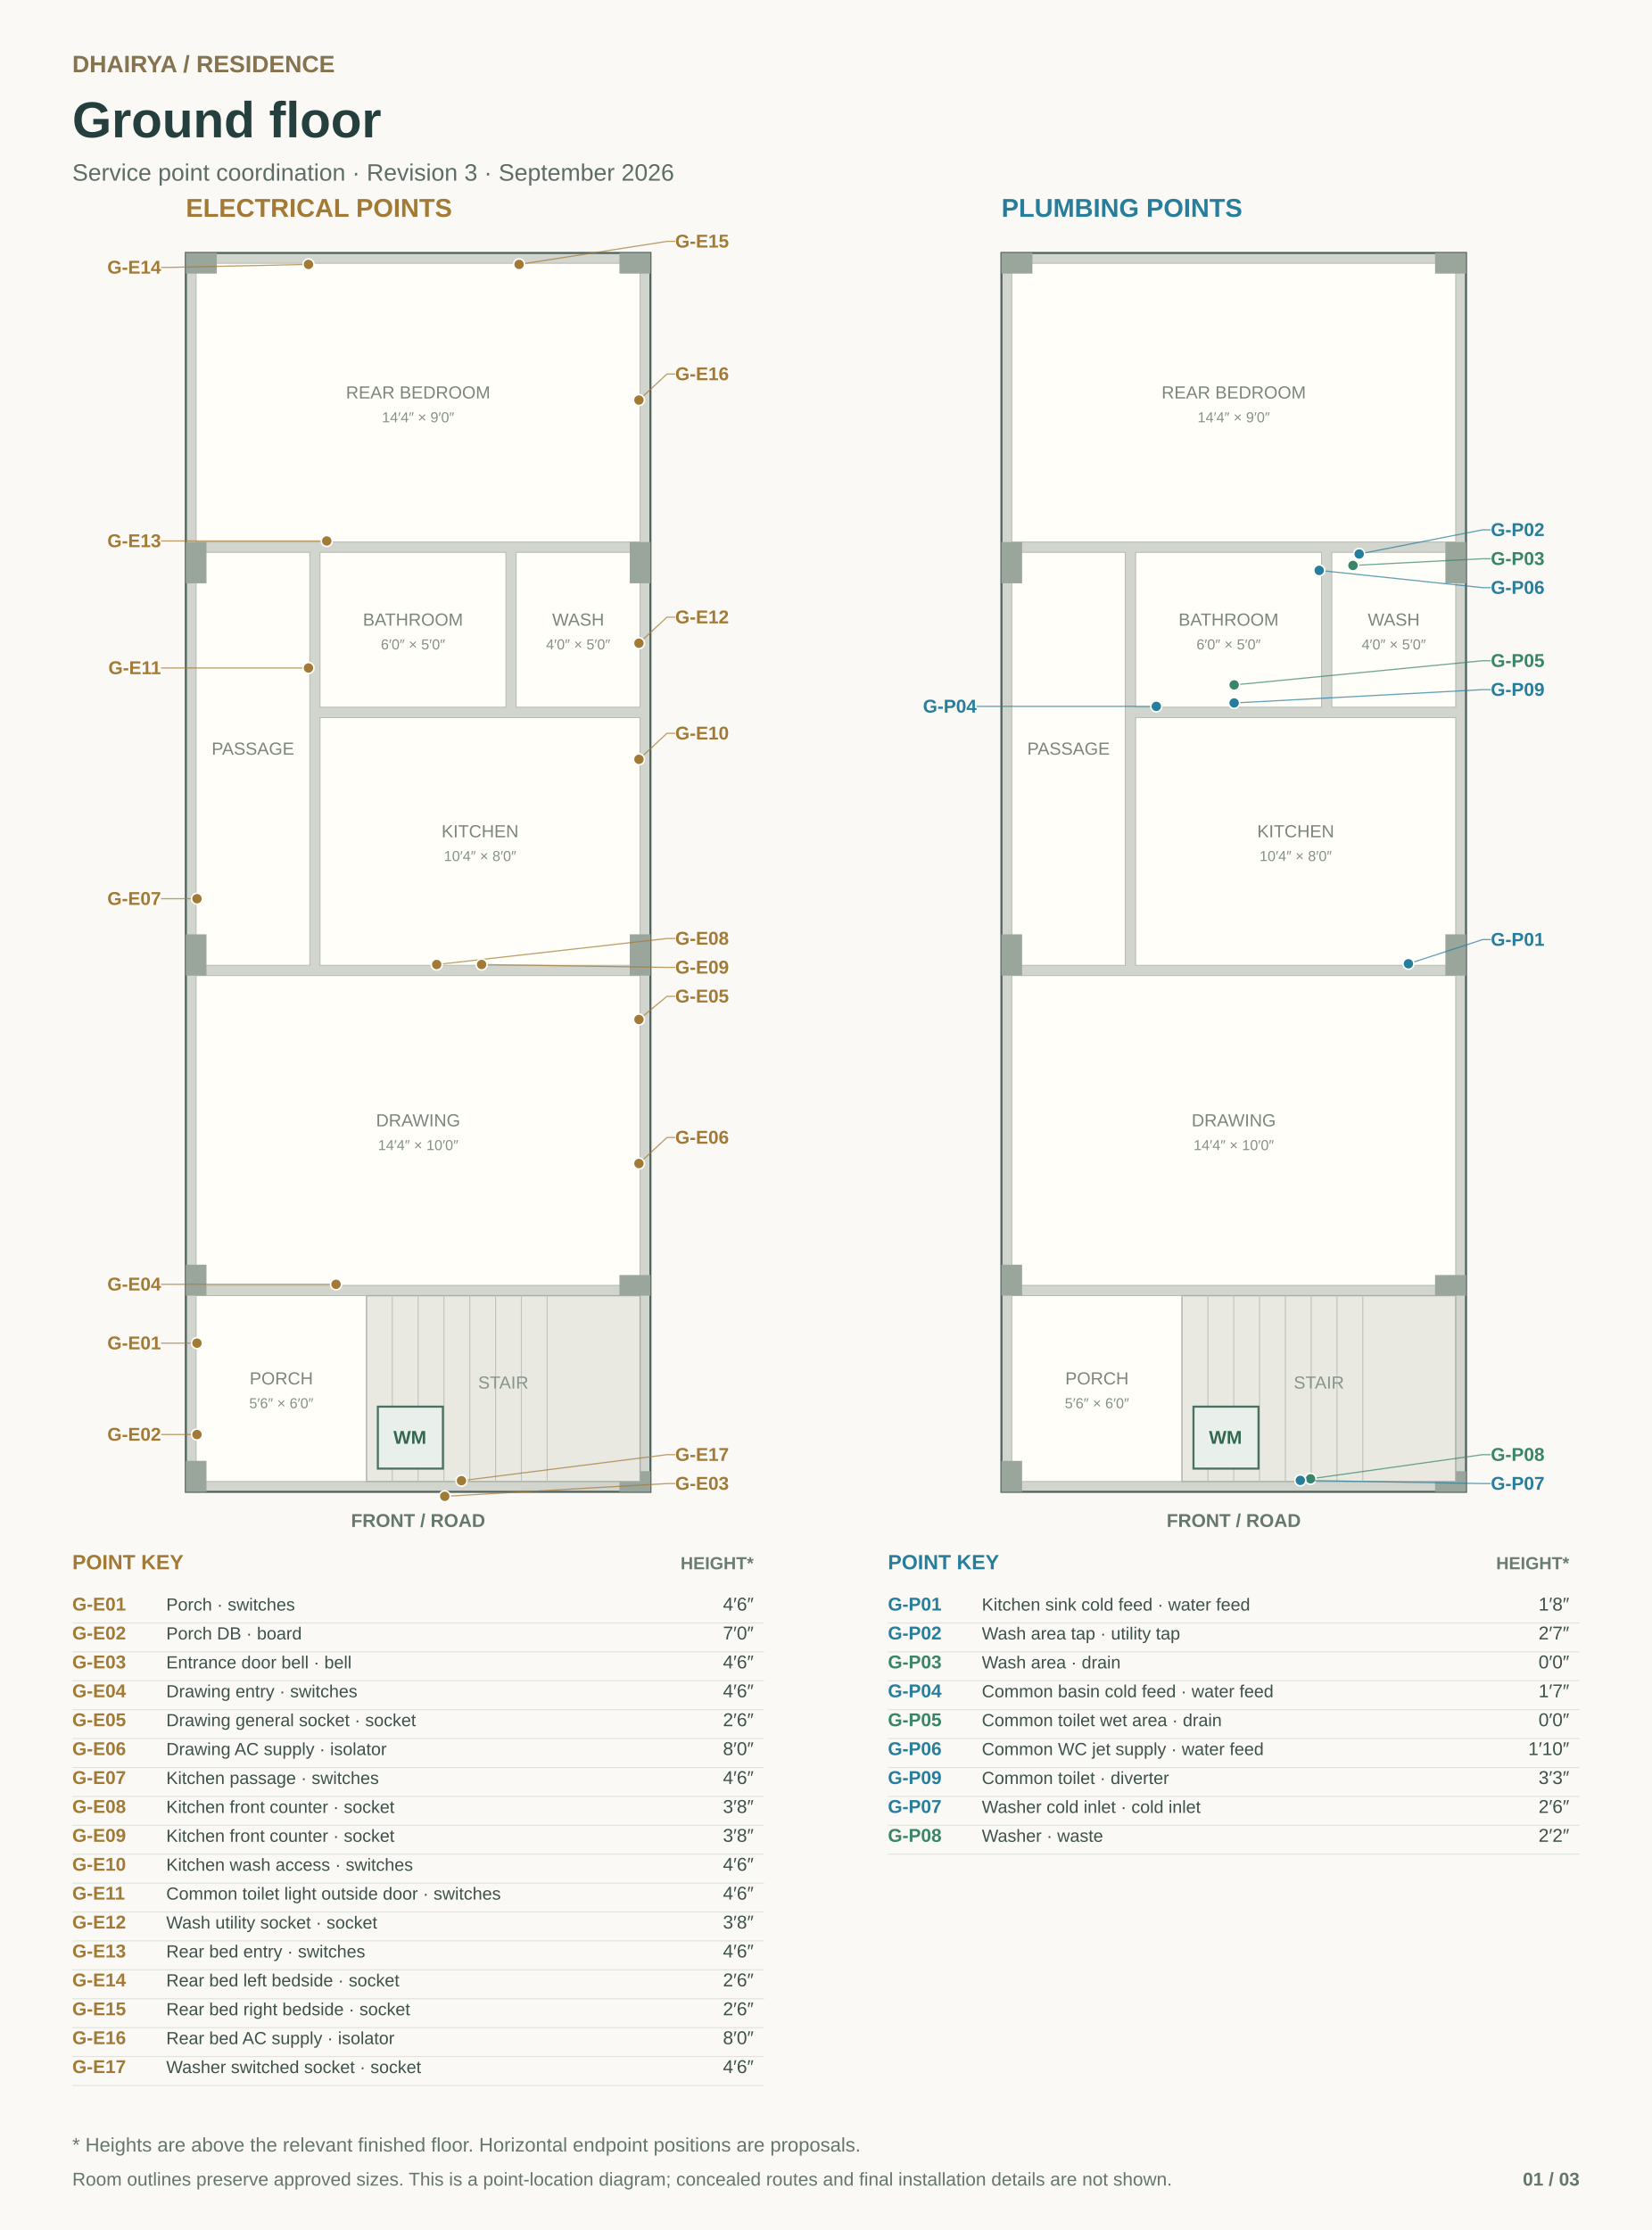
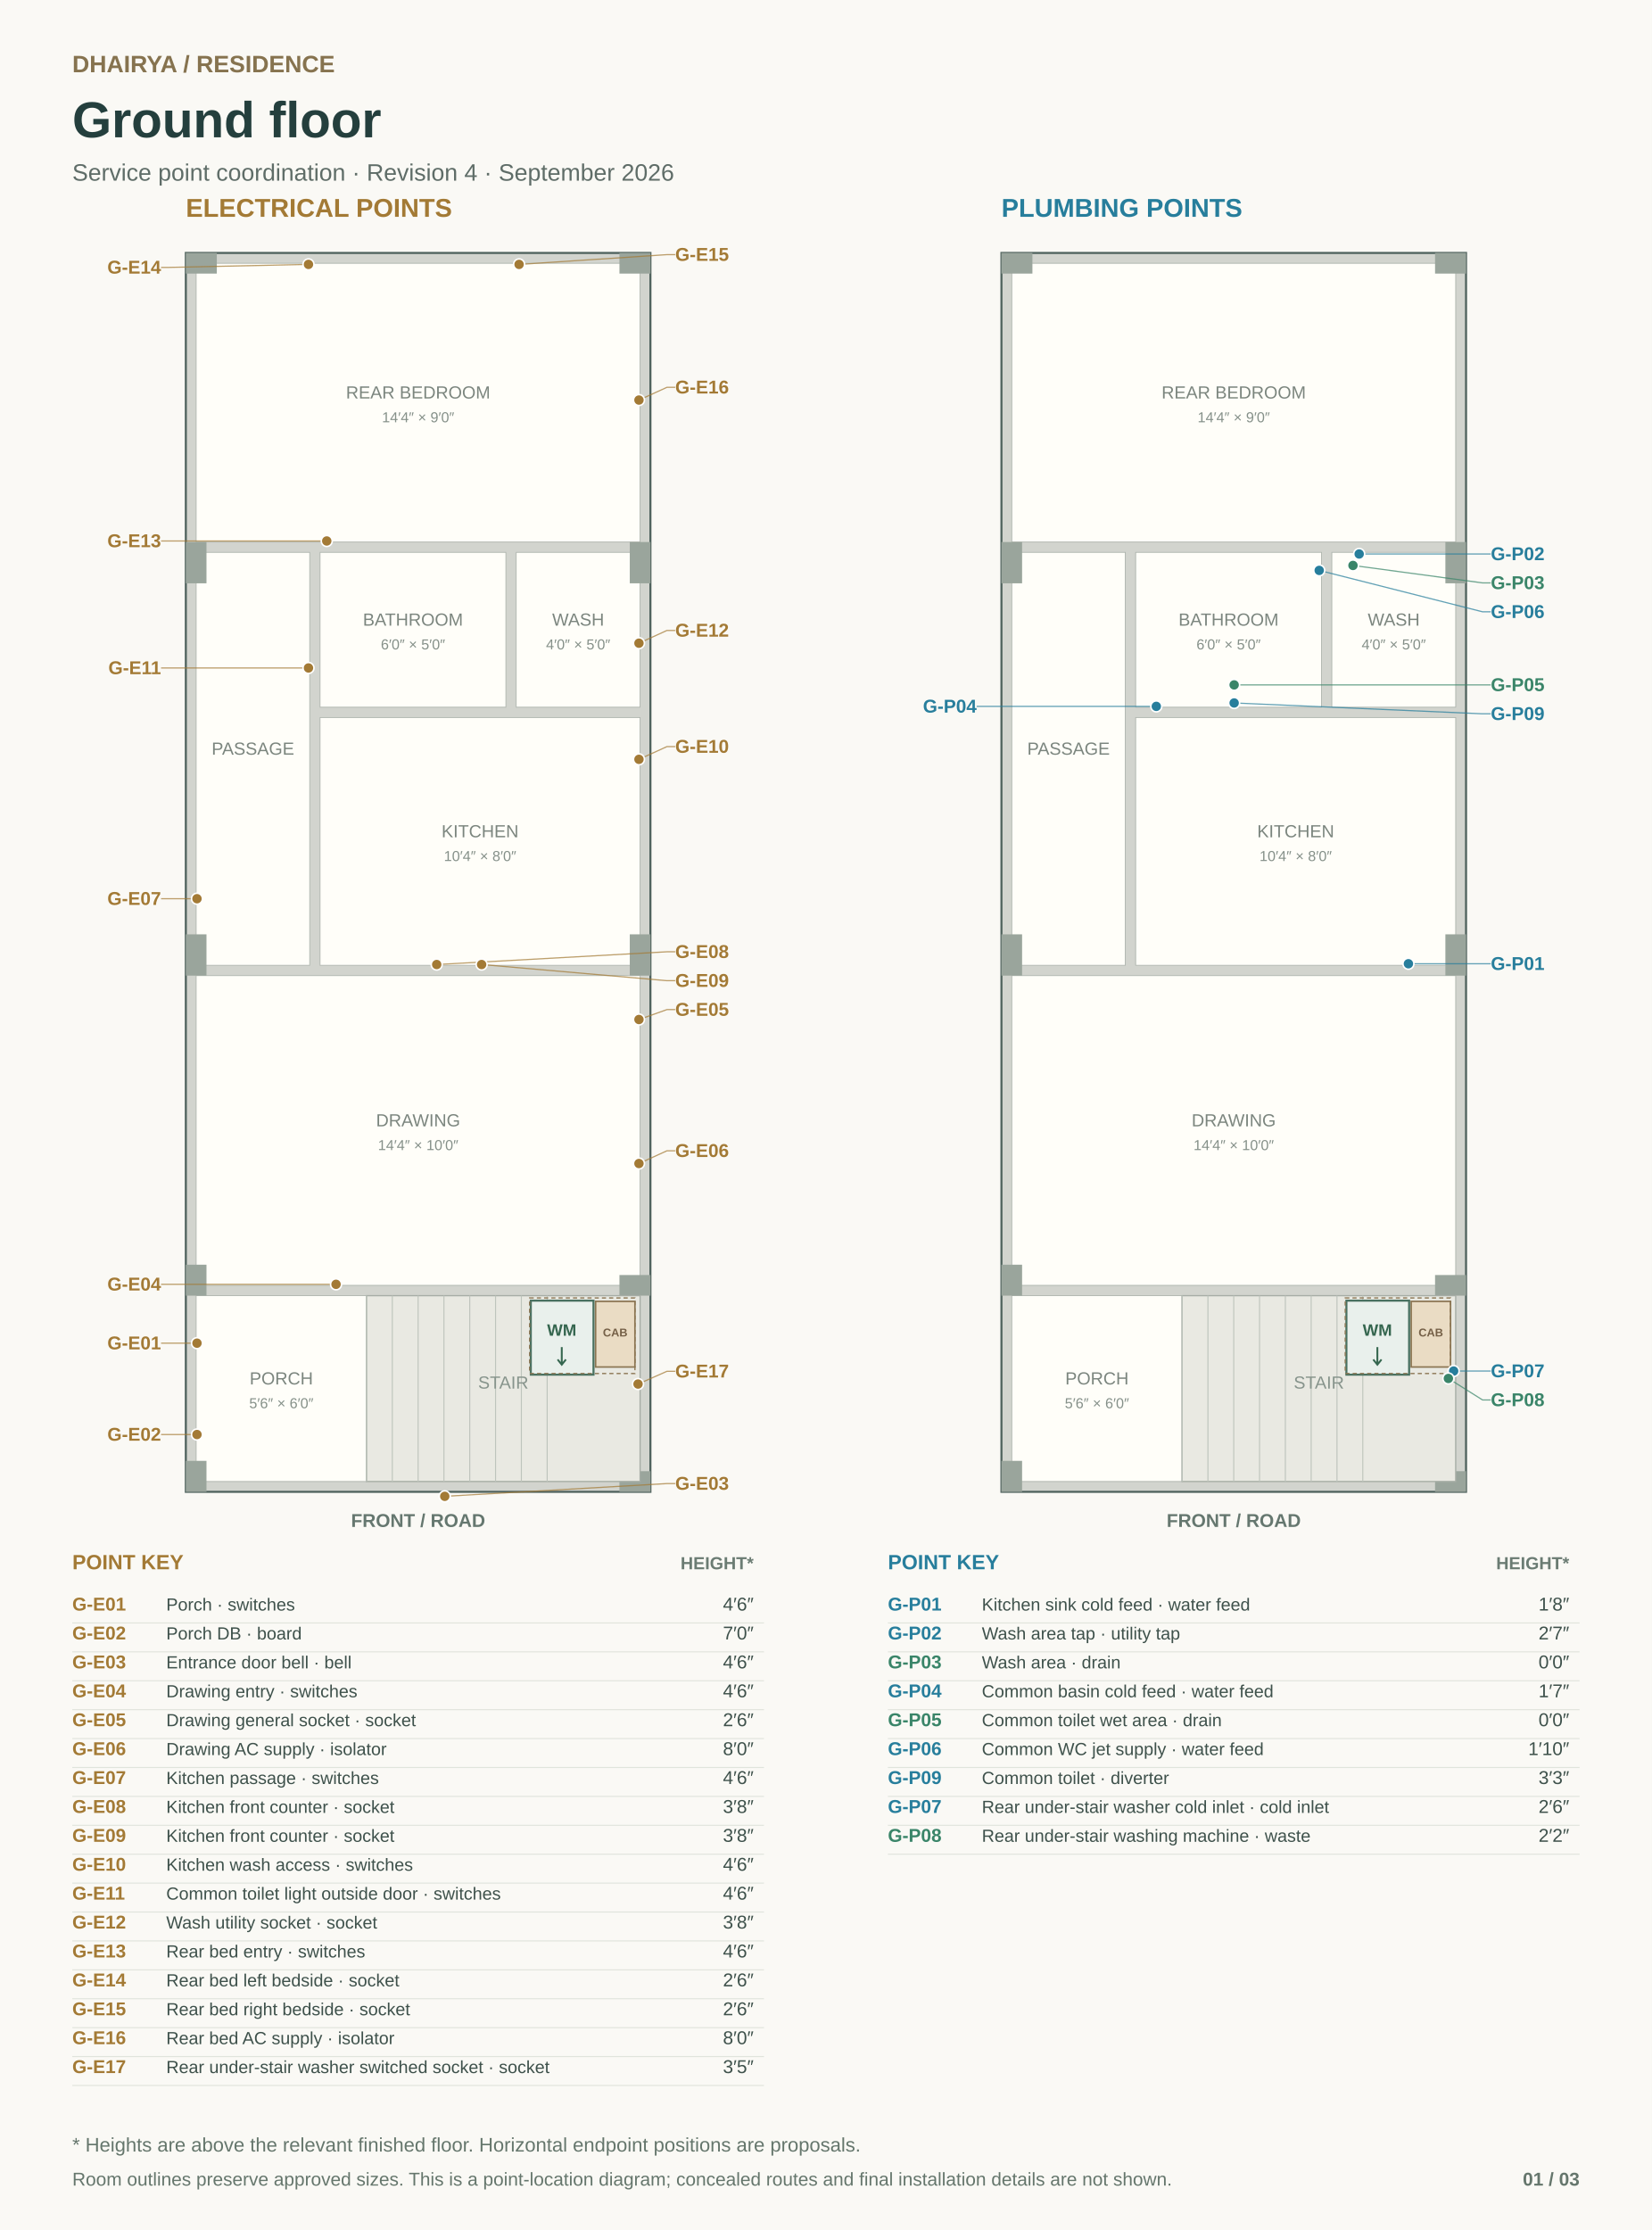
<svg xmlns="http://www.w3.org/2000/svg" width="1600" height="2160" viewBox="0 0 1600 2160" role="img">
  <style>text{font-family:Arial,Helvetica,sans-serif} .endpoint{cursor:help}</style>
  <rect width="1600" height="2160" fill="#faf9f5" />
  <text x="70.00" y="70.00" font-size="23" fill="#86734f" font-weight="700" text-anchor="start">DHAIRYA  /  RESIDENCE</text>
  <text x="70.00" y="133.00" font-size="49" fill="#243f3d" font-weight="700" text-anchor="start">Ground floor</text>
-   <text x="70.00" y="175.00" font-size="23" fill="#5f6d68" font-weight="400" text-anchor="start">Service point coordination · Revision 3 · September 2026</text>
+   <text x="70.00" y="175.00" font-size="23" fill="#5f6d68" font-weight="400" text-anchor="start">Service point coordination · Revision 4 · September 2026</text>
  <text x="180.00" y="210.00" font-size="25" fill="#a37a35" font-weight="700" text-anchor="start">ELECTRICAL POINTS</text>
  <rect x="180" y="245" width="450" height="1200" fill="#d2d4ce" stroke="#4f625d" stroke-width="2" />
  <rect x="190.000" y="1255.000" width="165.000" height="180.000" fill="#fffef9" stroke="#acb3ac" stroke-width=".75" />
  <text x="272.50" y="1341.00" font-size="17" fill="#7b857e" font-weight="500" text-anchor="middle">PORCH</text>
  <text x="272.50" y="1364.00" font-size="14" fill="#859089" font-weight="400" text-anchor="middle">5′6″ × 6′0″</text>
  <rect x="190.000" y="945.000" width="430.000" height="300.000" fill="#fffef9" stroke="#acb3ac" stroke-width=".75" />
  <text x="405.00" y="1091.00" font-size="17" fill="#7b857e" font-weight="500" text-anchor="middle">DRAWING</text>
  <text x="405.00" y="1114.00" font-size="14" fill="#859089" font-weight="400" text-anchor="middle">14′4″ × 10′0″</text>
  <rect x="310.000" y="695.000" width="310.000" height="240.000" fill="#fffef9" stroke="#acb3ac" stroke-width=".75" />
  <text x="465.00" y="811.00" font-size="17" fill="#7b857e" font-weight="500" text-anchor="middle">KITCHEN</text>
  <text x="465.00" y="834.00" font-size="14" fill="#859089" font-weight="400" text-anchor="middle">10′4″ × 8′0″</text>
  <rect x="310.000" y="535.000" width="180.000" height="150.000" fill="#fffef9" stroke="#acb3ac" stroke-width=".75" />
  <text x="400.00" y="606.00" font-size="17" fill="#7b857e" font-weight="500" text-anchor="middle">BATHROOM</text>
  <text x="400.00" y="629.00" font-size="14" fill="#859089" font-weight="400" text-anchor="middle">6′0″ × 5′0″</text>
  <rect x="500.000" y="535.000" width="120.000" height="150.000" fill="#fffef9" stroke="#acb3ac" stroke-width=".75" />
  <text x="560.00" y="606.00" font-size="17" fill="#7b857e" font-weight="500" text-anchor="middle">WASH</text>
  <text x="560.00" y="629.00" font-size="14" fill="#859089" font-weight="400" text-anchor="middle">4′0″ × 5′0″</text>
  <rect x="190.000" y="255.000" width="430.000" height="270.000" fill="#fffef9" stroke="#acb3ac" stroke-width=".75" />
  <text x="405.00" y="386.00" font-size="17" fill="#7b857e" font-weight="500" text-anchor="middle">REAR BEDROOM</text>
  <text x="405.00" y="409.00" font-size="14" fill="#859089" font-weight="400" text-anchor="middle">14′4″ × 9′0″</text>
  <rect x="190.000" y="535.000" width="110.000" height="400.000" fill="#fffef9" stroke="#acb3ac" stroke-width=".75" />
  <text x="245.00" y="731.00" font-size="17" fill="#7b857e" font-weight="500" text-anchor="middle">PASSAGE</text>
  <rect x="180.0" y="1415.0" width="20.0" height="30.0" fill="#9aa59c" />
  <rect x="600.0" y="1425.0" width="30.0" height="20.0" fill="#9aa59c" />
  <rect x="180.0" y="1225.0" width="20.0" height="30.0" fill="#9aa59c" />
  <rect x="600.0" y="1235.0" width="30.0" height="20" fill="#9aa59c" />
  <rect x="180.0" y="905.0" width="20.0" height="40" fill="#9aa59c" />
  <rect x="610.0" y="905.0" width="20" height="40" fill="#9aa59c" />
  <rect x="180.0" y="525.0" width="20.0" height="40" fill="#9aa59c" />
  <rect x="610.0" y="525.0" width="20" height="40" fill="#9aa59c" />
  <rect x="180.0" y="245.0" width="30.0" height="20" fill="#9aa59c" />
  <rect x="600.0" y="245.0" width="30.0" height="20" fill="#9aa59c" />
  <rect x="355.0" y="1255.0" width="265" height="180" fill="#e9e9e2" stroke="#a6ada5" stroke-width="1.2" />
  <path d="M355.0,1255.0v180" stroke="#bec4bc" stroke-width="1" />
  <path d="M380.0,1255.0v180" stroke="#bec4bc" stroke-width="1" />
  <path d="M405.0,1255.0v180" stroke="#bec4bc" stroke-width="1" />
  <path d="M430.0,1255.0v180" stroke="#bec4bc" stroke-width="1" />
  <path d="M455.0,1255.0v180" stroke="#bec4bc" stroke-width="1" />
  <path d="M480.0,1255.0v180" stroke="#bec4bc" stroke-width="1" />
  <path d="M505.0,1255.0v180" stroke="#bec4bc" stroke-width="1" />
  <path d="M530.0,1255.0v180" stroke="#bec4bc" stroke-width="1" />
  <text x="487.50" y="1345.00" font-size="17" fill="#87948c" font-weight="500" text-anchor="middle">STAIR</text>
-   <rect x="366.0" y="1362.5" width="63.0" height="60" fill="#e9f0ec" stroke="#497161" stroke-width="2" />
-   <text x="397.00" y="1398.50" font-size="18" fill="#35664f" font-weight="700" text-anchor="middle">WM</text>
+   <rect x="514.125" y="1259.825" width="60.75" height="71.682" fill="#e9f0ec" stroke="#497161" stroke-width="2" />
+   <text x="544.12" y="1293.83" font-size="16" fill="#35664f" font-weight="700" text-anchor="middle">WM</text>
+   <path d="M544.125,1304.825v17m-4,-5l4,5l4,-5" stroke="#35664f" stroke-width="1.8" fill="none" />
+   <rect x="576.9" y="1260.5" width="38.1" height="63.6" fill="#eadcc4" stroke="#8b7552" stroke-width="1.5" />
+   <text x="595.90" y="1294.50" font-size="11" fill="#756047" font-weight="700" text-anchor="middle">CAB</text>
+   <rect x="513.0" y="1257.2" width="102.0" height="73.2" fill="none" stroke="#8b7552" stroke-width="1.2" stroke-dasharray="4 3" />
  <text x="405.00" y="1479.00" font-size="18" fill="#65776f" font-weight="600" text-anchor="middle">FRONT / ROAD</text>
  <g class="endpoint">
    <path d="M298.80,256.10L164.00,259.00H156.00" fill="none" stroke="#a37a35" stroke-width="1.15" opacity=".72" />
    <circle cx="298.80" cy="256.10" r="5.3" fill="#a37a35" stroke="#fff" stroke-width="1.5" />
    <text x="156.00" y="265.00" font-size="18" fill="#a37a35" font-weight="700" text-anchor="end">G-E14</text>
  </g>
  <g class="endpoint">
    <path d="M316.50,524.00L164.00,524.00H156.00" fill="none" stroke="#a37a35" stroke-width="1.15" opacity=".72" />
    <circle cx="316.50" cy="524.00" r="5.3" fill="#a37a35" stroke="#fff" stroke-width="1.5" />
    <text x="156.00" y="530.00" font-size="18" fill="#a37a35" font-weight="700" text-anchor="end">G-E13</text>
  </g>
  <g class="endpoint">
    <path d="M298.80,647.00L164.00,647.00H156.00" fill="none" stroke="#a37a35" stroke-width="1.15" opacity=".72" />
    <circle cx="298.80" cy="647.00" r="5.3" fill="#a37a35" stroke="#fff" stroke-width="1.5" />
    <text x="156.00" y="653.00" font-size="18" fill="#a37a35" font-weight="700" text-anchor="end">G-E11</text>
  </g>
  <g class="endpoint">
    <path d="M190.80,870.50L164.00,870.50H156.00" fill="none" stroke="#a37a35" stroke-width="1.15" opacity=".72" />
    <circle cx="190.80" cy="870.50" r="5.3" fill="#a37a35" stroke="#fff" stroke-width="1.5" />
    <text x="156.00" y="876.50" font-size="18" fill="#a37a35" font-weight="700" text-anchor="end">G-E07</text>
  </g>
  <g class="endpoint">
    <path d="M325.50,1244.00L164.00,1244.00H156.00" fill="none" stroke="#a37a35" stroke-width="1.15" opacity=".72" />
    <circle cx="325.50" cy="1244.00" r="5.3" fill="#a37a35" stroke="#fff" stroke-width="1.5" />
    <text x="156.00" y="1250.00" font-size="18" fill="#a37a35" font-weight="700" text-anchor="end">G-E04</text>
  </g>
  <g class="endpoint">
    <path d="M190.80,1301.00L164.00,1301.00H156.00" fill="none" stroke="#a37a35" stroke-width="1.15" opacity=".72" />
    <circle cx="190.80" cy="1301.00" r="5.3" fill="#a37a35" stroke="#fff" stroke-width="1.5" />
    <text x="156.00" y="1307.00" font-size="18" fill="#a37a35" font-weight="700" text-anchor="end">G-E01</text>
  </g>
  <g class="endpoint">
    <path d="M190.80,1389.50L164.00,1389.50H156.00" fill="none" stroke="#a37a35" stroke-width="1.15" opacity=".72" />
    <circle cx="190.80" cy="1389.50" r="5.3" fill="#a37a35" stroke="#fff" stroke-width="1.5" />
    <text x="156.00" y="1395.50" font-size="18" fill="#a37a35" font-weight="700" text-anchor="end">G-E02</text>
  </g>
  <g class="endpoint">
-     <path d="M502.80,256.10L646.00,233.80H654.00" fill="none" stroke="#a37a35" stroke-width="1.15" opacity=".72" />
+     <path d="M502.80,256.10L646.00,246.65H654.00" fill="none" stroke="#a37a35" stroke-width="1.15" opacity=".72" />
    <circle cx="502.80" cy="256.10" r="5.3" fill="#a37a35" stroke="#fff" stroke-width="1.5" />
-     <text x="654.00" y="239.80" font-size="18" fill="#a37a35" font-weight="700" text-anchor="start">G-E15</text>
-   </g>
-   <g class="endpoint">
-     <path d="M618.90,387.50L646.00,362.30H654.00" fill="none" stroke="#a37a35" stroke-width="1.15" opacity=".72" />
+     <text x="654.00" y="252.65" font-size="18" fill="#a37a35" font-weight="700" text-anchor="start">G-E15</text>
+   </g>
+   <g class="endpoint">
+     <path d="M618.90,387.50L646.00,375.15H654.00" fill="none" stroke="#a37a35" stroke-width="1.15" opacity=".72" />
    <circle cx="618.90" cy="387.50" r="5.3" fill="#a37a35" stroke="#fff" stroke-width="1.5" />
-     <text x="654.00" y="368.30" font-size="18" fill="#a37a35" font-weight="700" text-anchor="start">G-E16</text>
-   </g>
-   <g class="endpoint">
-     <path d="M618.90,623.00L646.00,597.80H654.00" fill="none" stroke="#a37a35" stroke-width="1.15" opacity=".72" />
+     <text x="654.00" y="381.15" font-size="18" fill="#a37a35" font-weight="700" text-anchor="start">G-E16</text>
+   </g>
+   <g class="endpoint">
+     <path d="M618.90,623.00L646.00,610.65H654.00" fill="none" stroke="#a37a35" stroke-width="1.15" opacity=".72" />
    <circle cx="618.90" cy="623.00" r="5.3" fill="#a37a35" stroke="#fff" stroke-width="1.5" />
-     <text x="654.00" y="603.80" font-size="18" fill="#a37a35" font-weight="700" text-anchor="start">G-E12</text>
-   </g>
-   <g class="endpoint">
-     <path d="M618.90,735.50L646.00,710.30H654.00" fill="none" stroke="#a37a35" stroke-width="1.15" opacity=".72" />
+     <text x="654.00" y="616.65" font-size="18" fill="#a37a35" font-weight="700" text-anchor="start">G-E12</text>
+   </g>
+   <g class="endpoint">
+     <path d="M618.90,735.50L646.00,723.15H654.00" fill="none" stroke="#a37a35" stroke-width="1.15" opacity=".72" />
    <circle cx="618.90" cy="735.50" r="5.3" fill="#a37a35" stroke="#fff" stroke-width="1.5" />
-     <text x="654.00" y="716.30" font-size="18" fill="#a37a35" font-weight="700" text-anchor="start">G-E10</text>
-   </g>
-   <g class="endpoint">
-     <path d="M423.00,934.25L646.00,909.05H654.00" fill="none" stroke="#a37a35" stroke-width="1.15" opacity=".72" />
+     <text x="654.00" y="729.15" font-size="18" fill="#a37a35" font-weight="700" text-anchor="start">G-E10</text>
+   </g>
+   <g class="endpoint">
+     <path d="M423.00,934.25L646.00,921.90H654.00" fill="none" stroke="#a37a35" stroke-width="1.15" opacity=".72" />
    <circle cx="423.00" cy="934.25" r="5.3" fill="#a37a35" stroke="#fff" stroke-width="1.5" />
-     <text x="654.00" y="915.05" font-size="18" fill="#a37a35" font-weight="700" text-anchor="start">G-E08</text>
-   </g>
-   <g class="endpoint">
-     <path d="M466.50,934.25L646.00,937.05H654.00" fill="none" stroke="#a37a35" stroke-width="1.15" opacity=".72" />
+     <text x="654.00" y="927.90" font-size="18" fill="#a37a35" font-weight="700" text-anchor="start">G-E08</text>
+   </g>
+   <g class="endpoint">
+     <path d="M466.50,934.25L646.00,949.90H654.00" fill="none" stroke="#a37a35" stroke-width="1.15" opacity=".72" />
    <circle cx="466.50" cy="934.25" r="5.3" fill="#a37a35" stroke="#fff" stroke-width="1.5" />
-     <text x="654.00" y="943.05" font-size="18" fill="#a37a35" font-weight="700" text-anchor="start">G-E09</text>
-   </g>
-   <g class="endpoint">
-     <path d="M618.90,987.50L646.00,965.05H654.00" fill="none" stroke="#a37a35" stroke-width="1.15" opacity=".72" />
+     <text x="654.00" y="955.90" font-size="18" fill="#a37a35" font-weight="700" text-anchor="start">G-E09</text>
+   </g>
+   <g class="endpoint">
+     <path d="M618.90,987.50L646.00,977.90H654.00" fill="none" stroke="#a37a35" stroke-width="1.15" opacity=".72" />
    <circle cx="618.90" cy="987.50" r="5.3" fill="#a37a35" stroke="#fff" stroke-width="1.5" />
-     <text x="654.00" y="971.05" font-size="18" fill="#a37a35" font-weight="700" text-anchor="start">G-E05</text>
-   </g>
-   <g class="endpoint">
-     <path d="M618.90,1127.00L646.00,1101.80H654.00" fill="none" stroke="#a37a35" stroke-width="1.15" opacity=".72" />
+     <text x="654.00" y="983.90" font-size="18" fill="#a37a35" font-weight="700" text-anchor="start">G-E05</text>
+   </g>
+   <g class="endpoint">
+     <path d="M618.90,1127.00L646.00,1114.65H654.00" fill="none" stroke="#a37a35" stroke-width="1.15" opacity=".72" />
    <circle cx="618.90" cy="1127.00" r="5.3" fill="#a37a35" stroke="#fff" stroke-width="1.5" />
-     <text x="654.00" y="1107.80" font-size="18" fill="#a37a35" font-weight="700" text-anchor="start">G-E06</text>
-   </g>
-   <g class="endpoint">
-     <path d="M447.00,1434.20L646.00,1409.00H654.00" fill="none" stroke="#a37a35" stroke-width="1.15" opacity=".72" />
-     <circle cx="447.00" cy="1434.20" r="5.3" fill="#a37a35" stroke="#fff" stroke-width="1.5" />
-     <text x="654.00" y="1415.00" font-size="18" fill="#a37a35" font-weight="700" text-anchor="start">G-E17</text>
+     <text x="654.00" y="1120.65" font-size="18" fill="#a37a35" font-weight="700" text-anchor="start">G-E06</text>
+   </g>
+   <g class="endpoint">
+     <path d="M618.00,1340.60L646.00,1328.25H654.00" fill="none" stroke="#a37a35" stroke-width="1.15" opacity=".72" />
+     <circle cx="618.00" cy="1340.60" r="5.3" fill="#a37a35" stroke="#fff" stroke-width="1.5" />
+     <text x="654.00" y="1334.25" font-size="18" fill="#a37a35" font-weight="700" text-anchor="start">G-E17</text>
  </g>
  <g class="endpoint">
    <path d="M430.80,1449.35L646.00,1437.00H654.00" fill="none" stroke="#a37a35" stroke-width="1.15" opacity=".72" />
    <circle cx="430.80" cy="1449.35" r="5.3" fill="#a37a35" stroke="#fff" stroke-width="1.5" />
    <text x="654.00" y="1443.00" font-size="18" fill="#a37a35" font-weight="700" text-anchor="start">G-E03</text>
  </g>
  <text x="970.00" y="210.00" font-size="25" fill="#277e9c" font-weight="700" text-anchor="start">PLUMBING POINTS</text>
  <rect x="970" y="245" width="450" height="1200" fill="#d2d4ce" stroke="#4f625d" stroke-width="2" />
  <rect x="980.000" y="1255.000" width="165.000" height="180.000" fill="#fffef9" stroke="#acb3ac" stroke-width=".75" />
  <text x="1062.50" y="1341.00" font-size="17" fill="#7b857e" font-weight="500" text-anchor="middle">PORCH</text>
  <text x="1062.50" y="1364.00" font-size="14" fill="#859089" font-weight="400" text-anchor="middle">5′6″ × 6′0″</text>
  <rect x="980.000" y="945.000" width="430.000" height="300.000" fill="#fffef9" stroke="#acb3ac" stroke-width=".75" />
  <text x="1195.00" y="1091.00" font-size="17" fill="#7b857e" font-weight="500" text-anchor="middle">DRAWING</text>
  <text x="1195.00" y="1114.00" font-size="14" fill="#859089" font-weight="400" text-anchor="middle">14′4″ × 10′0″</text>
  <rect x="1100.000" y="695.000" width="310.000" height="240.000" fill="#fffef9" stroke="#acb3ac" stroke-width=".75" />
  <text x="1255.00" y="811.00" font-size="17" fill="#7b857e" font-weight="500" text-anchor="middle">KITCHEN</text>
  <text x="1255.00" y="834.00" font-size="14" fill="#859089" font-weight="400" text-anchor="middle">10′4″ × 8′0″</text>
  <rect x="1100.000" y="535.000" width="180.000" height="150.000" fill="#fffef9" stroke="#acb3ac" stroke-width=".75" />
  <text x="1190.00" y="606.00" font-size="17" fill="#7b857e" font-weight="500" text-anchor="middle">BATHROOM</text>
  <text x="1190.00" y="629.00" font-size="14" fill="#859089" font-weight="400" text-anchor="middle">6′0″ × 5′0″</text>
  <rect x="1290.000" y="535.000" width="120.000" height="150.000" fill="#fffef9" stroke="#acb3ac" stroke-width=".75" />
  <text x="1350.00" y="606.00" font-size="17" fill="#7b857e" font-weight="500" text-anchor="middle">WASH</text>
  <text x="1350.00" y="629.00" font-size="14" fill="#859089" font-weight="400" text-anchor="middle">4′0″ × 5′0″</text>
  <rect x="980.000" y="255.000" width="430.000" height="270.000" fill="#fffef9" stroke="#acb3ac" stroke-width=".75" />
  <text x="1195.00" y="386.00" font-size="17" fill="#7b857e" font-weight="500" text-anchor="middle">REAR BEDROOM</text>
  <text x="1195.00" y="409.00" font-size="14" fill="#859089" font-weight="400" text-anchor="middle">14′4″ × 9′0″</text>
  <rect x="980.000" y="535.000" width="110.000" height="400.000" fill="#fffef9" stroke="#acb3ac" stroke-width=".75" />
  <text x="1035.00" y="731.00" font-size="17" fill="#7b857e" font-weight="500" text-anchor="middle">PASSAGE</text>
  <rect x="970.0" y="1415.0" width="20.0" height="30.0" fill="#9aa59c" />
  <rect x="1390.0" y="1425.0" width="30.0" height="20.0" fill="#9aa59c" />
  <rect x="970.0" y="1225.0" width="20.0" height="30.0" fill="#9aa59c" />
  <rect x="1390.0" y="1235.0" width="30.0" height="20" fill="#9aa59c" />
  <rect x="970.0" y="905.0" width="20.0" height="40" fill="#9aa59c" />
  <rect x="1400.0" y="905.0" width="20" height="40" fill="#9aa59c" />
  <rect x="970.0" y="525.0" width="20.0" height="40" fill="#9aa59c" />
  <rect x="1400.0" y="525.0" width="20" height="40" fill="#9aa59c" />
  <rect x="970.0" y="245.0" width="30.0" height="20" fill="#9aa59c" />
  <rect x="1390.0" y="245.0" width="30.0" height="20" fill="#9aa59c" />
  <rect x="1145.0" y="1255.0" width="265" height="180" fill="#e9e9e2" stroke="#a6ada5" stroke-width="1.2" />
  <path d="M1145.0,1255.0v180" stroke="#bec4bc" stroke-width="1" />
  <path d="M1170.0,1255.0v180" stroke="#bec4bc" stroke-width="1" />
  <path d="M1195.0,1255.0v180" stroke="#bec4bc" stroke-width="1" />
  <path d="M1220.0,1255.0v180" stroke="#bec4bc" stroke-width="1" />
  <path d="M1245.0,1255.0v180" stroke="#bec4bc" stroke-width="1" />
  <path d="M1270.0,1255.0v180" stroke="#bec4bc" stroke-width="1" />
  <path d="M1295.0,1255.0v180" stroke="#bec4bc" stroke-width="1" />
  <path d="M1320.0,1255.0v180" stroke="#bec4bc" stroke-width="1" />
  <text x="1277.50" y="1345.00" font-size="17" fill="#87948c" font-weight="500" text-anchor="middle">STAIR</text>
-   <rect x="1156.0" y="1362.5" width="63.0" height="60" fill="#e9f0ec" stroke="#497161" stroke-width="2" />
-   <text x="1187.00" y="1398.50" font-size="18" fill="#35664f" font-weight="700" text-anchor="middle">WM</text>
+   <rect x="1304.125" y="1259.825" width="60.75" height="71.682" fill="#e9f0ec" stroke="#497161" stroke-width="2" />
+   <text x="1334.12" y="1293.83" font-size="16" fill="#35664f" font-weight="700" text-anchor="middle">WM</text>
+   <path d="M1334.125,1304.825v17m-4,-5l4,5l4,-5" stroke="#35664f" stroke-width="1.8" fill="none" />
+   <rect x="1366.9" y="1260.5" width="38.1" height="63.6" fill="#eadcc4" stroke="#8b7552" stroke-width="1.5" />
+   <text x="1385.90" y="1294.50" font-size="11" fill="#756047" font-weight="700" text-anchor="middle">CAB</text>
+   <rect x="1303.0" y="1257.2" width="102.0" height="73.2" fill="none" stroke="#8b7552" stroke-width="1.2" stroke-dasharray="4 3" />
  <text x="1195.00" y="1479.00" font-size="18" fill="#65776f" font-weight="600" text-anchor="middle">FRONT / ROAD</text>
  <g class="endpoint">
    <path d="M1120.00,684.20L954.00,684.20H946.00" fill="none" stroke="#277e9c" stroke-width="1.15" opacity=".72" />
    <circle cx="1120.00" cy="684.20" r="5.3" fill="#277e9c" stroke="#fff" stroke-width="1.5" />
    <text x="946.00" y="690.20" font-size="18" fill="#277e9c" font-weight="700" text-anchor="end">G-P04</text>
  </g>
  <g class="endpoint">
-     <path d="M1316.50,536.60L1436.00,513.20H1444.00" fill="none" stroke="#277e9c" stroke-width="1.15" opacity=".72" />
+     <path d="M1316.50,536.60L1436.00,536.60H1444.00" fill="none" stroke="#277e9c" stroke-width="1.15" opacity=".72" />
    <circle cx="1316.50" cy="536.60" r="5.3" fill="#277e9c" stroke="#fff" stroke-width="1.5" />
-     <text x="1444.00" y="519.20" font-size="18" fill="#277e9c" font-weight="700" text-anchor="start">G-P02</text>
-   </g>
-   <g class="endpoint">
-     <path d="M1310.50,547.70L1436.00,541.20H1444.00" fill="none" stroke="#3a8569" stroke-width="1.15" opacity=".72" />
+     <text x="1444.00" y="542.60" font-size="18" fill="#277e9c" font-weight="700" text-anchor="start">G-P02</text>
+   </g>
+   <g class="endpoint">
+     <path d="M1310.50,547.70L1436.00,564.60H1444.00" fill="none" stroke="#3a8569" stroke-width="1.15" opacity=".72" />
    <circle cx="1310.50" cy="547.70" r="5.3" fill="#3a8569" stroke="#fff" stroke-width="1.5" />
-     <text x="1444.00" y="547.20" font-size="18" fill="#3a8569" font-weight="700" text-anchor="start">G-P03</text>
-   </g>
-   <g class="endpoint">
-     <path d="M1277.80,552.50L1436.00,569.20H1444.00" fill="none" stroke="#277e9c" stroke-width="1.15" opacity=".72" />
+     <text x="1444.00" y="570.60" font-size="18" fill="#3a8569" font-weight="700" text-anchor="start">G-P03</text>
+   </g>
+   <g class="endpoint">
+     <path d="M1277.80,552.50L1436.00,592.60H1444.00" fill="none" stroke="#277e9c" stroke-width="1.15" opacity=".72" />
    <circle cx="1277.80" cy="552.50" r="5.3" fill="#277e9c" stroke="#fff" stroke-width="1.5" />
-     <text x="1444.00" y="575.20" font-size="18" fill="#277e9c" font-weight="700" text-anchor="start">G-P06</text>
-   </g>
-   <g class="endpoint">
-     <path d="M1195.40,663.40L1436.00,640.00H1444.00" fill="none" stroke="#3a8569" stroke-width="1.15" opacity=".72" />
+     <text x="1444.00" y="598.60" font-size="18" fill="#277e9c" font-weight="700" text-anchor="start">G-P06</text>
+   </g>
+   <g class="endpoint">
+     <path d="M1195.40,663.40L1436.00,663.40H1444.00" fill="none" stroke="#3a8569" stroke-width="1.15" opacity=".72" />
    <circle cx="1195.40" cy="663.40" r="5.3" fill="#3a8569" stroke="#fff" stroke-width="1.5" />
-     <text x="1444.00" y="646.00" font-size="18" fill="#3a8569" font-weight="700" text-anchor="start">G-P05</text>
-   </g>
-   <g class="endpoint">
-     <path d="M1195.40,680.90L1436.00,668.00H1444.00" fill="none" stroke="#277e9c" stroke-width="1.15" opacity=".72" />
+     <text x="1444.00" y="669.40" font-size="18" fill="#3a8569" font-weight="700" text-anchor="start">G-P05</text>
+   </g>
+   <g class="endpoint">
+     <path d="M1195.40,680.90L1436.00,691.40H1444.00" fill="none" stroke="#277e9c" stroke-width="1.15" opacity=".72" />
    <circle cx="1195.40" cy="680.90" r="5.3" fill="#277e9c" stroke="#fff" stroke-width="1.5" />
-     <text x="1444.00" y="674.00" font-size="18" fill="#277e9c" font-weight="700" text-anchor="start">G-P09</text>
-   </g>
-   <g class="endpoint">
-     <path d="M1364.20,933.50L1436.00,910.10H1444.00" fill="none" stroke="#277e9c" stroke-width="1.15" opacity=".72" />
+     <text x="1444.00" y="697.40" font-size="18" fill="#277e9c" font-weight="700" text-anchor="start">G-P09</text>
+   </g>
+   <g class="endpoint">
+     <path d="M1364.20,933.50L1436.00,933.50H1444.00" fill="none" stroke="#277e9c" stroke-width="1.15" opacity=".72" />
    <circle cx="1364.20" cy="933.50" r="5.3" fill="#277e9c" stroke="#fff" stroke-width="1.5" />
-     <text x="1444.00" y="916.10" font-size="18" fill="#277e9c" font-weight="700" text-anchor="start">G-P01</text>
-   </g>
-   <g class="endpoint">
-     <path d="M1269.40,1432.40L1436.00,1409.00H1444.00" fill="none" stroke="#3a8569" stroke-width="1.15" opacity=".72" />
-     <circle cx="1269.40" cy="1432.40" r="5.3" fill="#3a8569" stroke="#fff" stroke-width="1.5" />
-     <text x="1444.00" y="1415.00" font-size="18" fill="#3a8569" font-weight="700" text-anchor="start">G-P08</text>
-   </g>
-   <g class="endpoint">
-     <path d="M1259.50,1433.90L1436.00,1437.00H1444.00" fill="none" stroke="#277e9c" stroke-width="1.15" opacity=".72" />
-     <circle cx="1259.50" cy="1433.90" r="5.3" fill="#277e9c" stroke="#fff" stroke-width="1.5" />
-     <text x="1444.00" y="1443.00" font-size="18" fill="#277e9c" font-weight="700" text-anchor="start">G-P07</text>
+     <text x="1444.00" y="939.50" font-size="18" fill="#277e9c" font-weight="700" text-anchor="start">G-P01</text>
+   </g>
+   <g class="endpoint">
+     <path d="M1408.00,1328.00L1436.00,1328.00H1444.00" fill="none" stroke="#277e9c" stroke-width="1.15" opacity=".72" />
+     <circle cx="1408.00" cy="1328.00" r="5.3" fill="#277e9c" stroke="#fff" stroke-width="1.5" />
+     <text x="1444.00" y="1334.00" font-size="18" fill="#277e9c" font-weight="700" text-anchor="start">G-P07</text>
+   </g>
+   <g class="endpoint">
+     <path d="M1402.90,1335.20L1436.00,1356.00H1444.00" fill="none" stroke="#3a8569" stroke-width="1.15" opacity=".72" />
+     <circle cx="1402.90" cy="1335.20" r="5.3" fill="#3a8569" stroke="#fff" stroke-width="1.5" />
+     <text x="1444.00" y="1362.00" font-size="18" fill="#3a8569" font-weight="700" text-anchor="start">G-P08</text>
  </g>
  <text x="70.00" y="1520.00" font-size="20" fill="#a37a35" font-weight="700" text-anchor="start">POINT KEY</text>
  <text x="730.00" y="1520.00" font-size="17" fill="#6b7c73" font-weight="600" text-anchor="end">HEIGHT*</text>
  <text x="70.00" y="1560.00" font-size="18" fill="#a37a35" font-weight="700" text-anchor="start">G-E01</text>
  <text x="161.00" y="1560.00" font-size="17" fill="#3e514b" font-weight="400" text-anchor="start">Porch · switches</text>
  <text x="730.00" y="1560.00" font-size="18" fill="#3e514b" font-weight="400" text-anchor="end">4′6″</text>
  <path d="M70,1572h670" stroke="#e0e4dc" stroke-width="1" />
  <text x="70.00" y="1588.00" font-size="18" fill="#a37a35" font-weight="700" text-anchor="start">G-E02</text>
  <text x="161.00" y="1588.00" font-size="17" fill="#3e514b" font-weight="400" text-anchor="start">Porch DB · board</text>
  <text x="730.00" y="1588.00" font-size="18" fill="#3e514b" font-weight="400" text-anchor="end">7′0″</text>
  <path d="M70,1600h670" stroke="#e0e4dc" stroke-width="1" />
  <text x="70.00" y="1616.00" font-size="18" fill="#a37a35" font-weight="700" text-anchor="start">G-E03</text>
  <text x="161.00" y="1616.00" font-size="17" fill="#3e514b" font-weight="400" text-anchor="start">Entrance door bell · bell</text>
  <text x="730.00" y="1616.00" font-size="18" fill="#3e514b" font-weight="400" text-anchor="end">4′6″</text>
  <path d="M70,1628h670" stroke="#e0e4dc" stroke-width="1" />
  <text x="70.00" y="1644.00" font-size="18" fill="#a37a35" font-weight="700" text-anchor="start">G-E04</text>
  <text x="161.00" y="1644.00" font-size="17" fill="#3e514b" font-weight="400" text-anchor="start">Drawing entry · switches</text>
  <text x="730.00" y="1644.00" font-size="18" fill="#3e514b" font-weight="400" text-anchor="end">4′6″</text>
  <path d="M70,1656h670" stroke="#e0e4dc" stroke-width="1" />
  <text x="70.00" y="1672.00" font-size="18" fill="#a37a35" font-weight="700" text-anchor="start">G-E05</text>
  <text x="161.00" y="1672.00" font-size="17" fill="#3e514b" font-weight="400" text-anchor="start">Drawing general socket · socket</text>
  <text x="730.00" y="1672.00" font-size="18" fill="#3e514b" font-weight="400" text-anchor="end">2′6″</text>
  <path d="M70,1684h670" stroke="#e0e4dc" stroke-width="1" />
  <text x="70.00" y="1700.00" font-size="18" fill="#a37a35" font-weight="700" text-anchor="start">G-E06</text>
  <text x="161.00" y="1700.00" font-size="17" fill="#3e514b" font-weight="400" text-anchor="start">Drawing AC supply · isolator</text>
  <text x="730.00" y="1700.00" font-size="18" fill="#3e514b" font-weight="400" text-anchor="end">8′0″</text>
  <path d="M70,1712h670" stroke="#e0e4dc" stroke-width="1" />
  <text x="70.00" y="1728.00" font-size="18" fill="#a37a35" font-weight="700" text-anchor="start">G-E07</text>
  <text x="161.00" y="1728.00" font-size="17" fill="#3e514b" font-weight="400" text-anchor="start">Kitchen passage · switches</text>
  <text x="730.00" y="1728.00" font-size="18" fill="#3e514b" font-weight="400" text-anchor="end">4′6″</text>
  <path d="M70,1740h670" stroke="#e0e4dc" stroke-width="1" />
  <text x="70.00" y="1756.00" font-size="18" fill="#a37a35" font-weight="700" text-anchor="start">G-E08</text>
  <text x="161.00" y="1756.00" font-size="17" fill="#3e514b" font-weight="400" text-anchor="start">Kitchen front counter · socket</text>
  <text x="730.00" y="1756.00" font-size="18" fill="#3e514b" font-weight="400" text-anchor="end">3′8″</text>
  <path d="M70,1768h670" stroke="#e0e4dc" stroke-width="1" />
  <text x="70.00" y="1784.00" font-size="18" fill="#a37a35" font-weight="700" text-anchor="start">G-E09</text>
  <text x="161.00" y="1784.00" font-size="17" fill="#3e514b" font-weight="400" text-anchor="start">Kitchen front counter · socket</text>
  <text x="730.00" y="1784.00" font-size="18" fill="#3e514b" font-weight="400" text-anchor="end">3′8″</text>
  <path d="M70,1796h670" stroke="#e0e4dc" stroke-width="1" />
  <text x="70.00" y="1812.00" font-size="18" fill="#a37a35" font-weight="700" text-anchor="start">G-E10</text>
  <text x="161.00" y="1812.00" font-size="17" fill="#3e514b" font-weight="400" text-anchor="start">Kitchen wash access · switches</text>
  <text x="730.00" y="1812.00" font-size="18" fill="#3e514b" font-weight="400" text-anchor="end">4′6″</text>
  <path d="M70,1824h670" stroke="#e0e4dc" stroke-width="1" />
  <text x="70.00" y="1840.00" font-size="18" fill="#a37a35" font-weight="700" text-anchor="start">G-E11</text>
  <text x="161.00" y="1840.00" font-size="17" fill="#3e514b" font-weight="400" text-anchor="start">Common toilet light outside door · switches</text>
  <text x="730.00" y="1840.00" font-size="18" fill="#3e514b" font-weight="400" text-anchor="end">4′6″</text>
  <path d="M70,1852h670" stroke="#e0e4dc" stroke-width="1" />
  <text x="70.00" y="1868.00" font-size="18" fill="#a37a35" font-weight="700" text-anchor="start">G-E12</text>
  <text x="161.00" y="1868.00" font-size="17" fill="#3e514b" font-weight="400" text-anchor="start">Wash utility socket · socket</text>
  <text x="730.00" y="1868.00" font-size="18" fill="#3e514b" font-weight="400" text-anchor="end">3′8″</text>
  <path d="M70,1880h670" stroke="#e0e4dc" stroke-width="1" />
  <text x="70.00" y="1896.00" font-size="18" fill="#a37a35" font-weight="700" text-anchor="start">G-E13</text>
  <text x="161.00" y="1896.00" font-size="17" fill="#3e514b" font-weight="400" text-anchor="start">Rear bed entry · switches</text>
  <text x="730.00" y="1896.00" font-size="18" fill="#3e514b" font-weight="400" text-anchor="end">4′6″</text>
  <path d="M70,1908h670" stroke="#e0e4dc" stroke-width="1" />
  <text x="70.00" y="1924.00" font-size="18" fill="#a37a35" font-weight="700" text-anchor="start">G-E14</text>
  <text x="161.00" y="1924.00" font-size="17" fill="#3e514b" font-weight="400" text-anchor="start">Rear bed left bedside · socket</text>
  <text x="730.00" y="1924.00" font-size="18" fill="#3e514b" font-weight="400" text-anchor="end">2′6″</text>
  <path d="M70,1936h670" stroke="#e0e4dc" stroke-width="1" />
  <text x="70.00" y="1952.00" font-size="18" fill="#a37a35" font-weight="700" text-anchor="start">G-E15</text>
  <text x="161.00" y="1952.00" font-size="17" fill="#3e514b" font-weight="400" text-anchor="start">Rear bed right bedside · socket</text>
  <text x="730.00" y="1952.00" font-size="18" fill="#3e514b" font-weight="400" text-anchor="end">2′6″</text>
  <path d="M70,1964h670" stroke="#e0e4dc" stroke-width="1" />
  <text x="70.00" y="1980.00" font-size="18" fill="#a37a35" font-weight="700" text-anchor="start">G-E16</text>
  <text x="161.00" y="1980.00" font-size="17" fill="#3e514b" font-weight="400" text-anchor="start">Rear bed AC supply · isolator</text>
  <text x="730.00" y="1980.00" font-size="18" fill="#3e514b" font-weight="400" text-anchor="end">8′0″</text>
  <path d="M70,1992h670" stroke="#e0e4dc" stroke-width="1" />
  <text x="70.00" y="2008.00" font-size="18" fill="#a37a35" font-weight="700" text-anchor="start">G-E17</text>
-   <text x="161.00" y="2008.00" font-size="17" fill="#3e514b" font-weight="400" text-anchor="start">Washer switched socket · socket</text>
-   <text x="730.00" y="2008.00" font-size="18" fill="#3e514b" font-weight="400" text-anchor="end">4′6″</text>
+   <text x="161.00" y="2008.00" font-size="17" fill="#3e514b" font-weight="400" text-anchor="start">Rear under-stair washer switched socket · socket</text>
+   <text x="730.00" y="2008.00" font-size="18" fill="#3e514b" font-weight="400" text-anchor="end">3′5″</text>
  <path d="M70,2020h670" stroke="#e0e4dc" stroke-width="1" />
  <text x="860.00" y="1520.00" font-size="20" fill="#277e9c" font-weight="700" text-anchor="start">POINT KEY</text>
  <text x="1520.00" y="1520.00" font-size="17" fill="#6b7c73" font-weight="600" text-anchor="end">HEIGHT*</text>
  <text x="860.00" y="1560.00" font-size="18" fill="#277e9c" font-weight="700" text-anchor="start">G-P01</text>
  <text x="951.00" y="1560.00" font-size="17" fill="#3e514b" font-weight="400" text-anchor="start">Kitchen sink cold feed · water feed</text>
  <text x="1520.00" y="1560.00" font-size="18" fill="#3e514b" font-weight="400" text-anchor="end">1′8″</text>
  <path d="M860,1572h670" stroke="#e0e4dc" stroke-width="1" />
  <text x="860.00" y="1588.00" font-size="18" fill="#277e9c" font-weight="700" text-anchor="start">G-P02</text>
  <text x="951.00" y="1588.00" font-size="17" fill="#3e514b" font-weight="400" text-anchor="start">Wash area tap · utility tap</text>
  <text x="1520.00" y="1588.00" font-size="18" fill="#3e514b" font-weight="400" text-anchor="end">2′7″</text>
  <path d="M860,1600h670" stroke="#e0e4dc" stroke-width="1" />
  <text x="860.00" y="1616.00" font-size="18" fill="#3a8569" font-weight="700" text-anchor="start">G-P03</text>
  <text x="951.00" y="1616.00" font-size="17" fill="#3e514b" font-weight="400" text-anchor="start">Wash area · drain</text>
  <text x="1520.00" y="1616.00" font-size="18" fill="#3e514b" font-weight="400" text-anchor="end">0′0″</text>
  <path d="M860,1628h670" stroke="#e0e4dc" stroke-width="1" />
  <text x="860.00" y="1644.00" font-size="18" fill="#277e9c" font-weight="700" text-anchor="start">G-P04</text>
  <text x="951.00" y="1644.00" font-size="17" fill="#3e514b" font-weight="400" text-anchor="start">Common basin cold feed · water feed</text>
  <text x="1520.00" y="1644.00" font-size="18" fill="#3e514b" font-weight="400" text-anchor="end">1′7″</text>
  <path d="M860,1656h670" stroke="#e0e4dc" stroke-width="1" />
  <text x="860.00" y="1672.00" font-size="18" fill="#3a8569" font-weight="700" text-anchor="start">G-P05</text>
  <text x="951.00" y="1672.00" font-size="17" fill="#3e514b" font-weight="400" text-anchor="start">Common toilet wet area · drain</text>
  <text x="1520.00" y="1672.00" font-size="18" fill="#3e514b" font-weight="400" text-anchor="end">0′0″</text>
  <path d="M860,1684h670" stroke="#e0e4dc" stroke-width="1" />
  <text x="860.00" y="1700.00" font-size="18" fill="#277e9c" font-weight="700" text-anchor="start">G-P06</text>
  <text x="951.00" y="1700.00" font-size="17" fill="#3e514b" font-weight="400" text-anchor="start">Common WC jet supply · water feed</text>
  <text x="1520.00" y="1700.00" font-size="18" fill="#3e514b" font-weight="400" text-anchor="end">1′10″</text>
  <path d="M860,1712h670" stroke="#e0e4dc" stroke-width="1" />
  <text x="860.00" y="1728.00" font-size="18" fill="#277e9c" font-weight="700" text-anchor="start">G-P09</text>
  <text x="951.00" y="1728.00" font-size="17" fill="#3e514b" font-weight="400" text-anchor="start">Common toilet · diverter</text>
  <text x="1520.00" y="1728.00" font-size="18" fill="#3e514b" font-weight="400" text-anchor="end">3′3″</text>
  <path d="M860,1740h670" stroke="#e0e4dc" stroke-width="1" />
  <text x="860.00" y="1756.00" font-size="18" fill="#277e9c" font-weight="700" text-anchor="start">G-P07</text>
-   <text x="951.00" y="1756.00" font-size="17" fill="#3e514b" font-weight="400" text-anchor="start">Washer cold inlet · cold inlet</text>
+   <text x="951.00" y="1756.00" font-size="17" fill="#3e514b" font-weight="400" text-anchor="start">Rear under-stair washer cold inlet · cold inlet</text>
  <text x="1520.00" y="1756.00" font-size="18" fill="#3e514b" font-weight="400" text-anchor="end">2′6″</text>
  <path d="M860,1768h670" stroke="#e0e4dc" stroke-width="1" />
  <text x="860.00" y="1784.00" font-size="18" fill="#3a8569" font-weight="700" text-anchor="start">G-P08</text>
-   <text x="951.00" y="1784.00" font-size="17" fill="#3e514b" font-weight="400" text-anchor="start">Washer · waste</text>
+   <text x="951.00" y="1784.00" font-size="17" fill="#3e514b" font-weight="400" text-anchor="start">Rear under-stair washing machine · waste</text>
  <text x="1520.00" y="1784.00" font-size="18" fill="#3e514b" font-weight="400" text-anchor="end">2′2″</text>
  <path d="M860,1796h670" stroke="#e0e4dc" stroke-width="1" />
  <text x="70.00" y="2084.00" font-size="19" fill="#65766c" font-weight="400" text-anchor="start">* Heights are above the relevant finished floor. Horizontal endpoint positions are proposals.</text>
  <text x="70.00" y="2117.00" font-size="18" fill="#65766c" font-weight="400" text-anchor="start">Room outlines preserve approved sizes. This is a point-location diagram; concealed routes and final installation details are not shown.</text>
  <text x="1530.00" y="2117.00" font-size="18" fill="#65766c" font-weight="600" text-anchor="end">01 / 03</text>
</svg>
